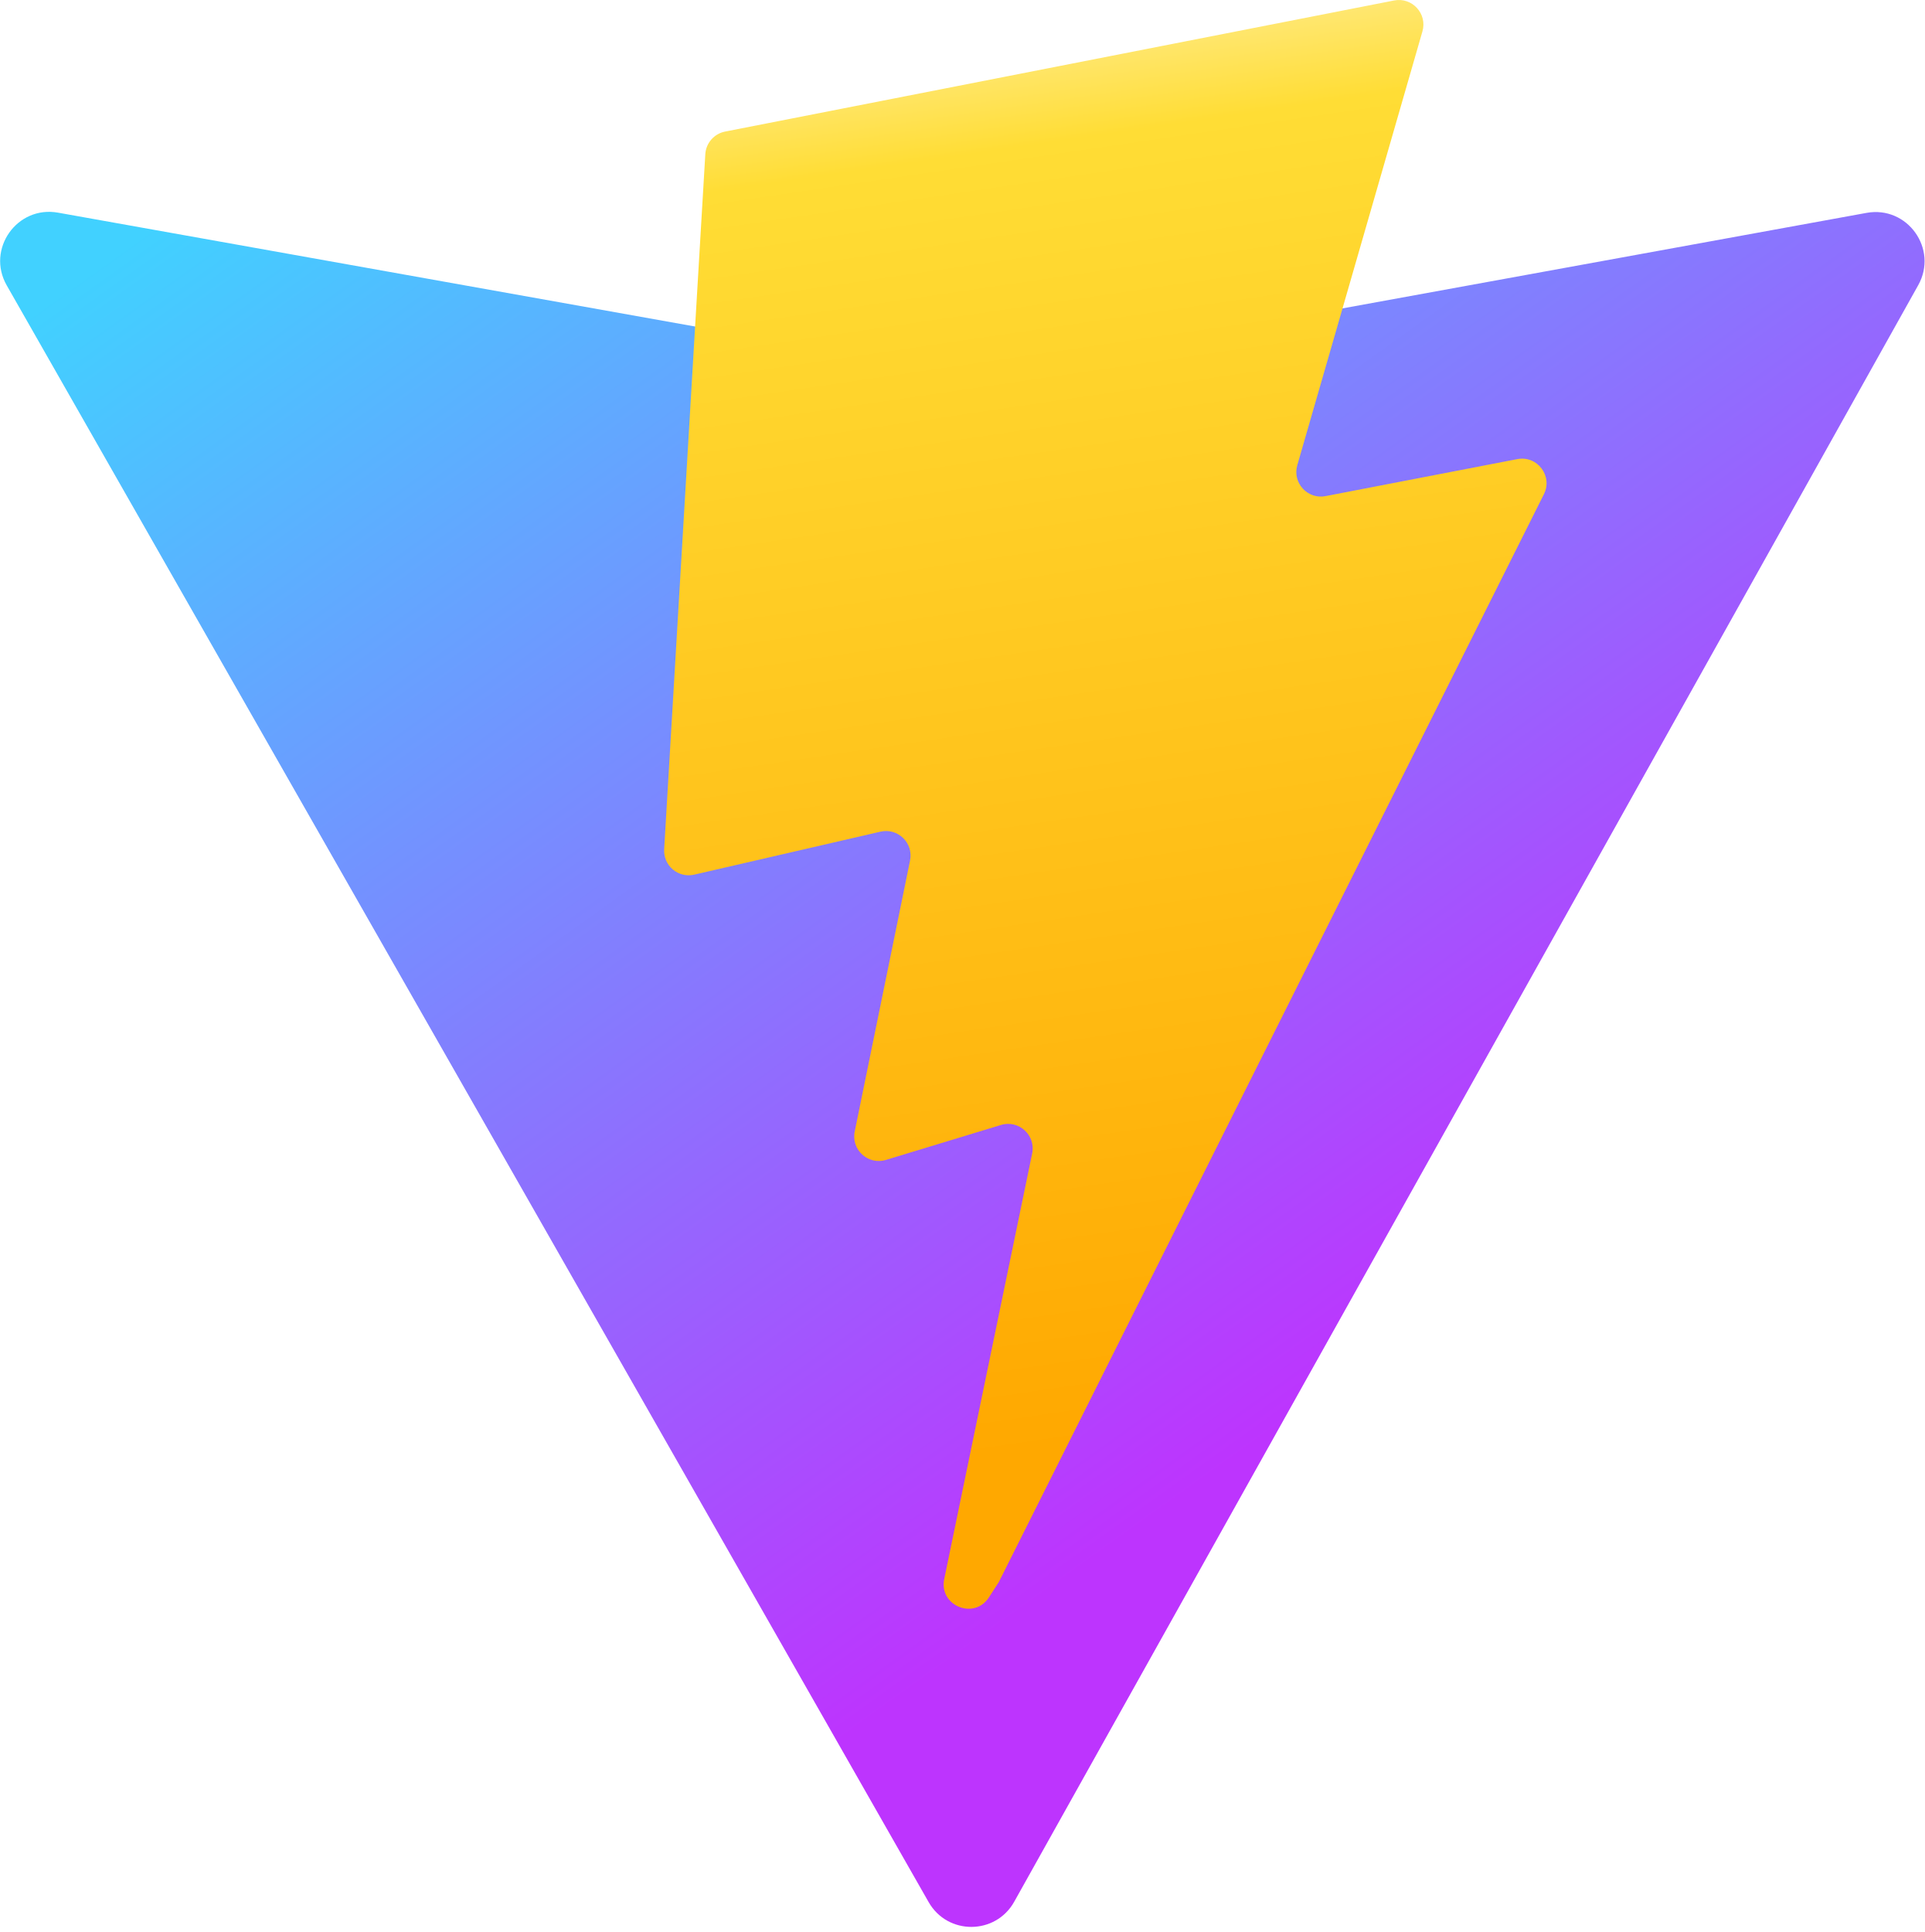
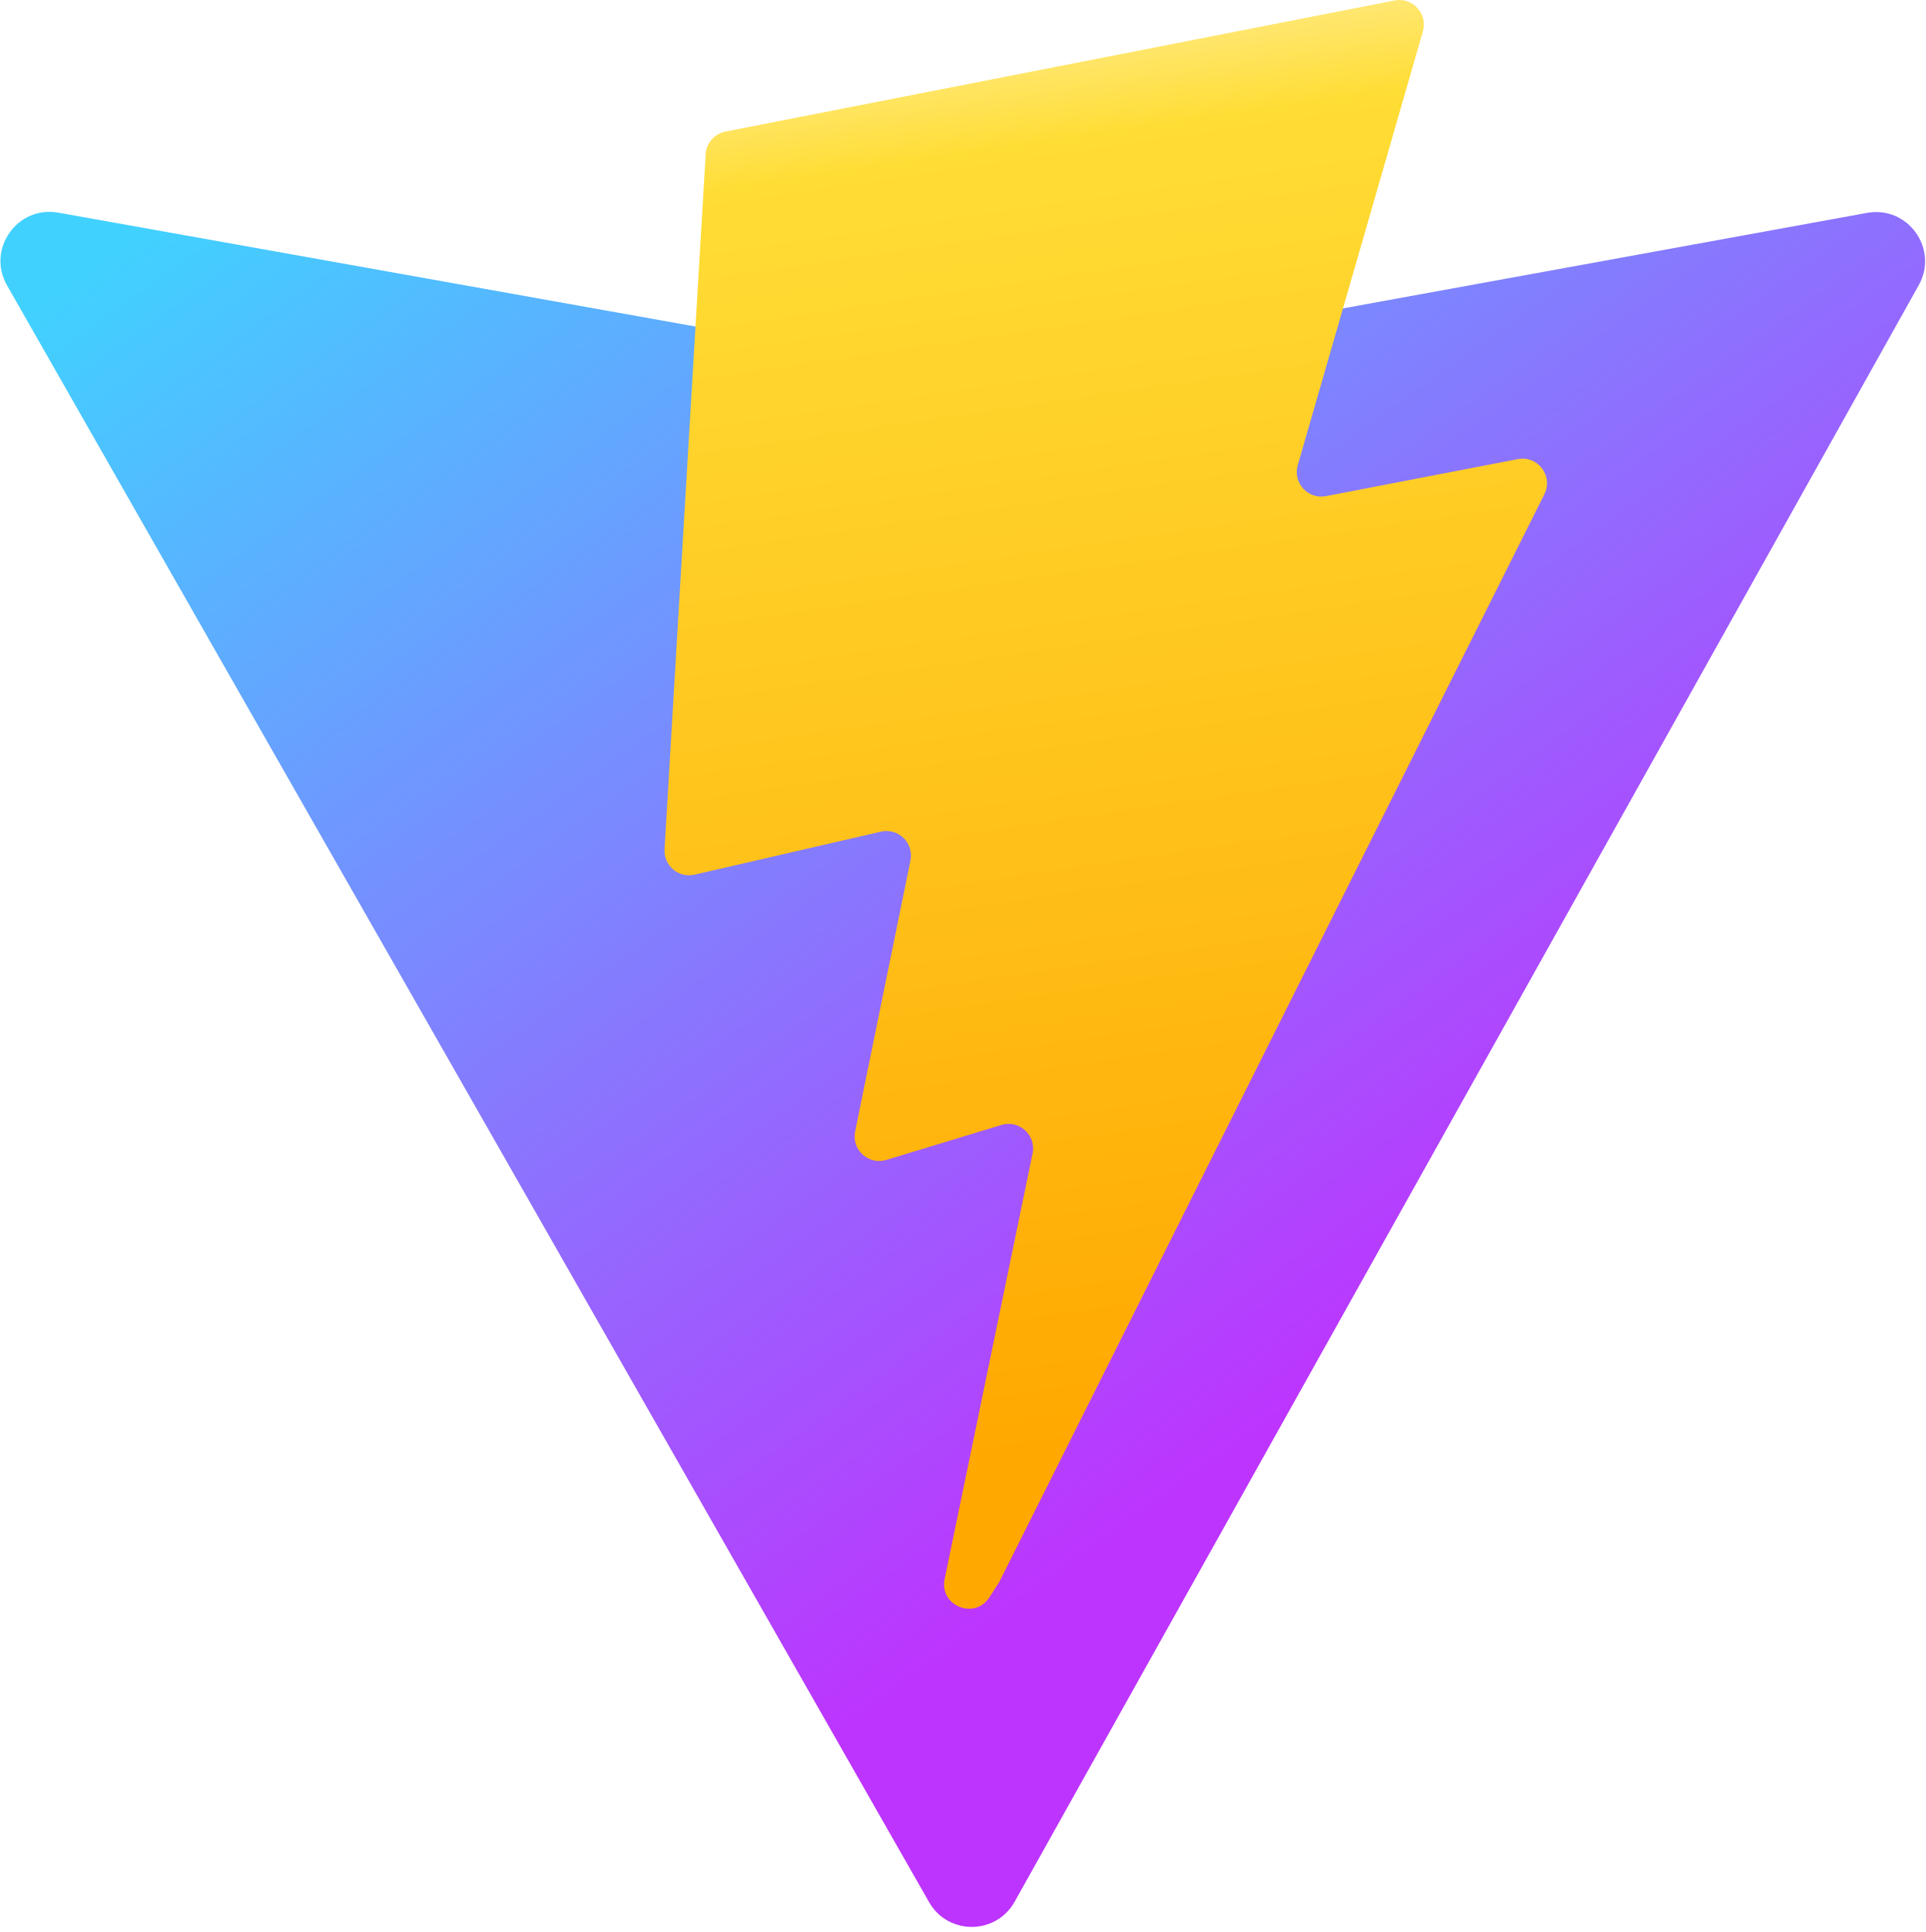
- <svg xmlns="http://www.w3.org/2000/svg" aria-hidden="true" role="img" class="iconify iconify--logos" width="31.88" height="32" preserveAspectRatio="xMidYMid meet" viewBox="0 0 256 257">
+ <svg xmlns="http://www.w3.org/2000/svg" aria-hidden="true" role="img" class="iconify iconify--logos" width="31.89" height="32" preserveAspectRatio="xMidYMid meet" viewBox="0 0 256 257">
  <defs>
    <linearGradient id="IconifyId1813088fe1fbc01fb466" x1="-.828%" x2="57.636%" y1="7.652%" y2="78.411%">
      <stop offset="0%" stop-color="#41D1FF" />
      <stop offset="100%" stop-color="#BD34FE" />
    </linearGradient>
    <linearGradient id="IconifyId1813088fe1fbc01fb467" x1="43.376%" x2="50.316%" y1="2.242%" y2="89.03%">
      <stop offset="0%" stop-color="#FFEA83" />
      <stop offset="8.333%" stop-color="#FFDD35" />
      <stop offset="100%" stop-color="#FFA800" />
    </linearGradient>
  </defs>
  <path fill="url(#IconifyId1813088fe1fbc01fb466)" d="M255.153 37.938L134.897 252.976c-2.483 4.44-8.862 4.466-11.382.048L.875 37.958c-2.746-4.814 1.371-10.646 6.827-9.67l120.385 21.517a6.537 6.537 0 0 0 2.322-.004l117.867-21.483c5.438-.991 9.574 4.796 6.877 9.62Z" />
  <path fill="url(#IconifyId1813088fe1fbc01fb467)" d="M185.432.063L96.44 17.501a3.268 3.268 0 0 0-2.634 3.014l-5.474 92.456a3.268 3.268 0 0 0 3.997 3.378l24.777-5.718c2.318-.535 4.413 1.507 3.936 3.838l-7.361 36.047c-.495 2.426 1.782 4.5 4.151 3.78l15.304-4.649c2.372-.72 4.652 1.36 4.15 3.788l-11.698 56.621c-.732 3.542 3.979 5.473 5.943 2.437l1.313-2.028l72.516-144.72c1.215-2.423-.88-5.186-3.54-4.672l-25.505 4.922c-2.396.462-4.435-1.77-3.759-4.114l16.646-57.705c.677-2.35-1.37-4.583-3.769-4.113Z" />
</svg>
